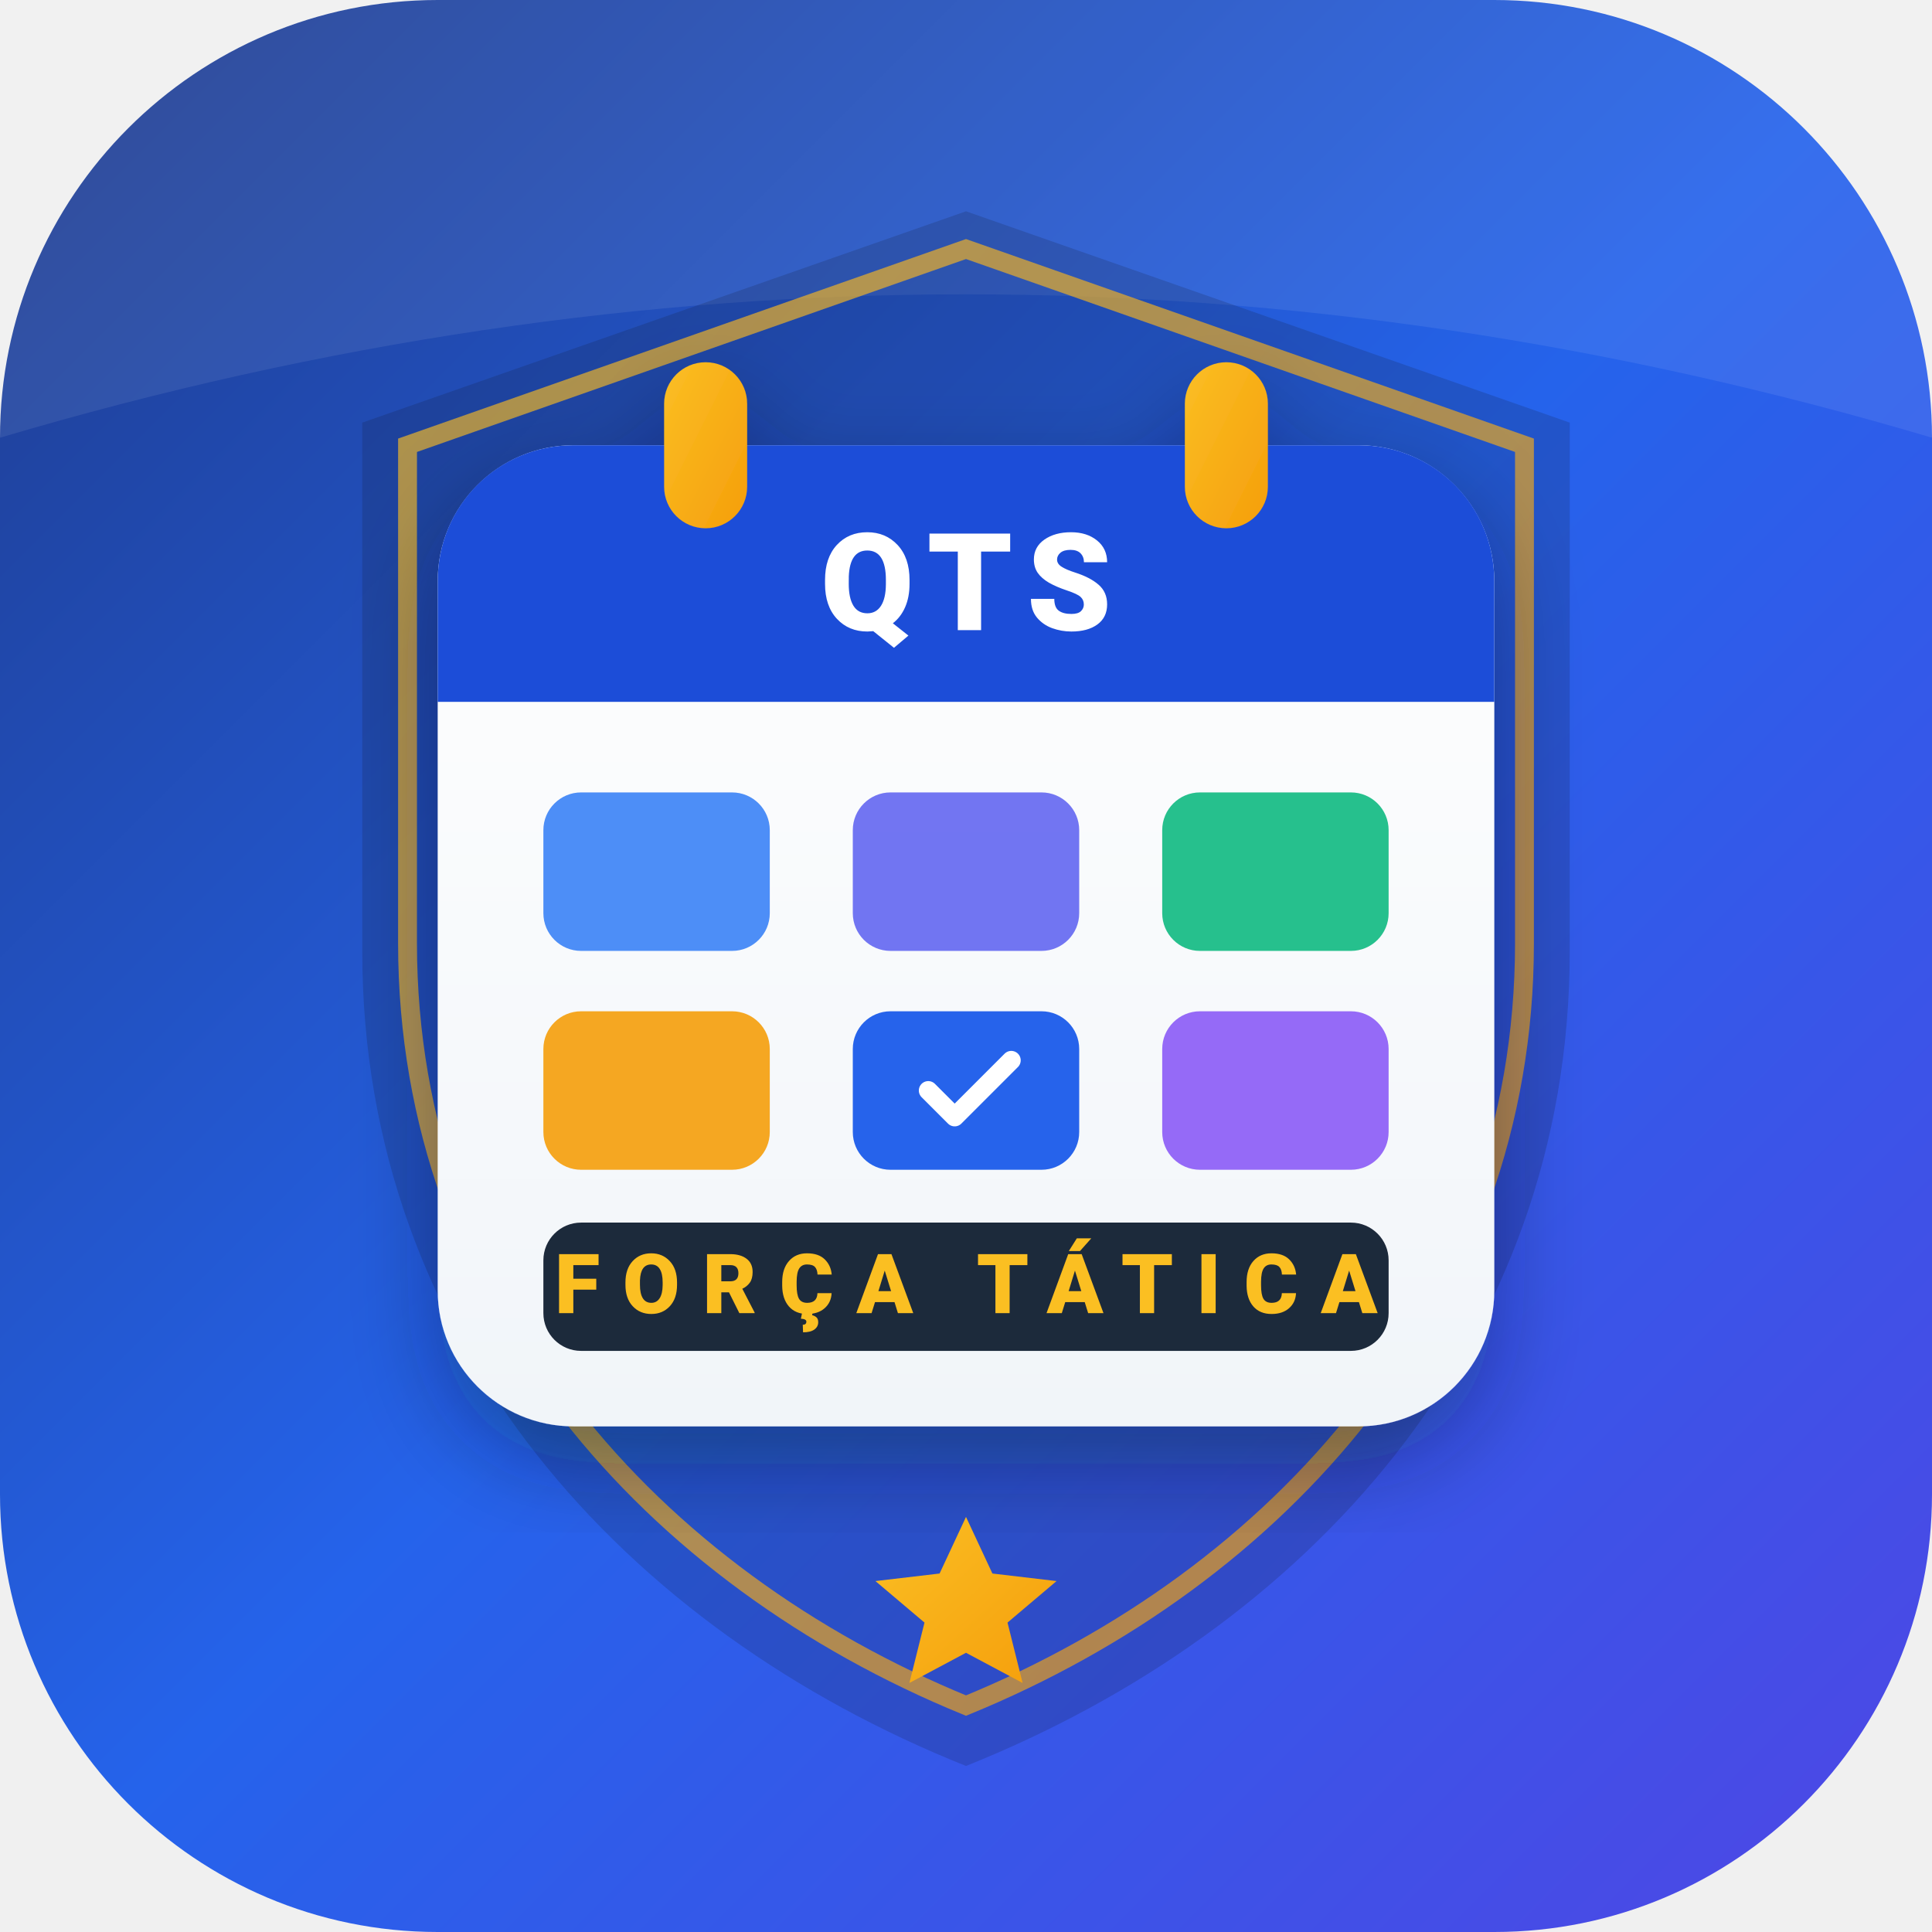
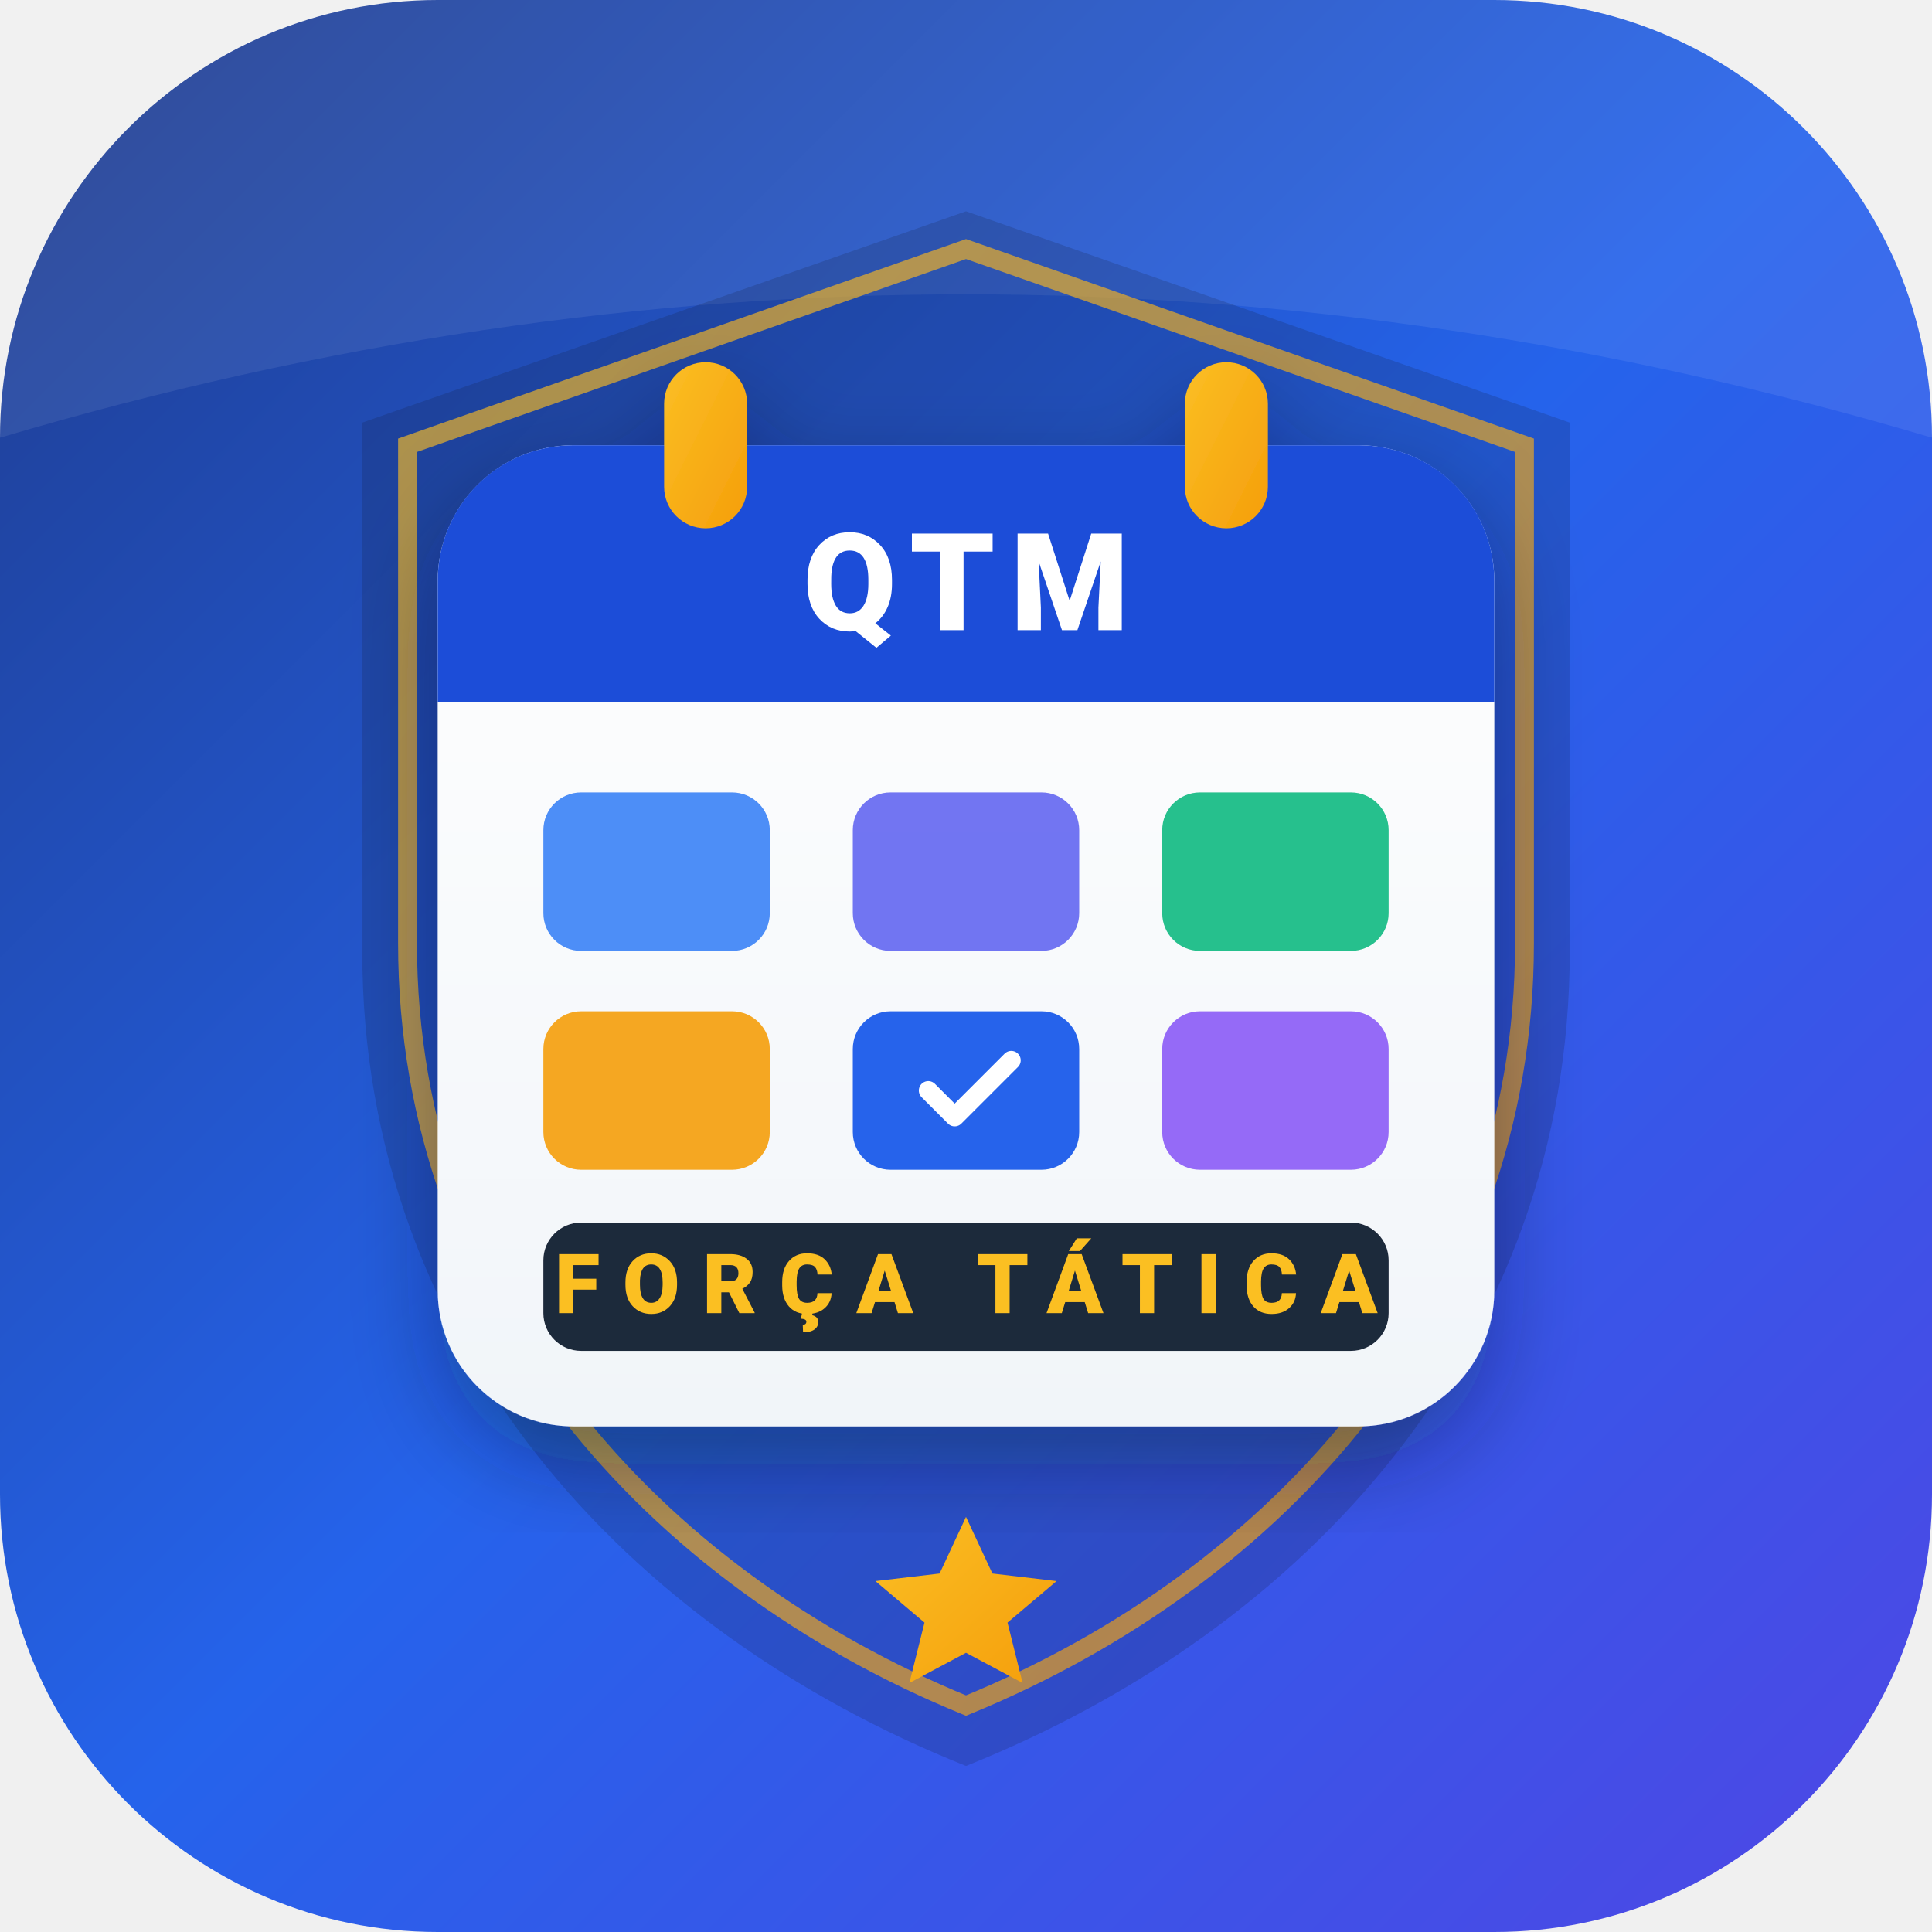
<svg xmlns="http://www.w3.org/2000/svg" viewBox="0 0 512 512" width="512" height="512">
  <defs>
    <linearGradient id="bgGrad" x1="0%" y1="0%" x2="100%" y2="100%">
      <stop offset="0%" stop-color="#1e3a8a" />
      <stop offset="50%" stop-color="#2563eb" />
      <stop offset="100%" stop-color="#4f46e5" />
    </linearGradient>
    <linearGradient id="goldGrad" x1="0%" y1="0%" x2="100%" y2="100%">
      <stop offset="0%" stop-color="#fbbf24" />
      <stop offset="100%" stop-color="#f59e0b" />
    </linearGradient>
    <linearGradient id="cardGrad" x1="0%" y1="0%" x2="0%" y2="100%">
      <stop offset="0%" stop-color="#ffffff" />
      <stop offset="100%" stop-color="#f1f5f9" />
    </linearGradient>
    <filter id="shadow" x="-10%" y="-10%" width="120%" height="120%">
      <feDropShadow dx="0" dy="10" stdDeviation="12" flood-color="#0f172a" flood-opacity="0.35" />
    </filter>
  </defs>
  <rect width="512" height="512" rx="116" fill="url(#bgGrad)" />
  <path d="M 0 116 Q 256 40 512 116 L 512 0 L 0 0 Z" fill="#ffffff" opacity="0.08" />
  <path d="M256 56 L416 112 L416 252 C416 356 346 432 256 468 C166 432 96 356 96 252 L96 112 Z" fill="#0f172a" opacity="0.18" />
  <path d="M256 66 L404 118 L404 250 C404 346 339 418 256 452 C173 418 108 346 108 250 L108 118 Z" fill="none" stroke="url(#goldGrad)" stroke-width="5" opacity="0.65" />
  <g filter="url(#shadow)">
    <rect x="116" y="118" width="280" height="260" rx="36" fill="url(#cardGrad)" />
    <path d="M 116 154 C 116 134 132 118 152 118 L 360 118 C 380 118 396 134 396 154 L 396 186 L 116 186 Z" fill="#1d4ed8" />
    <rect x="176" y="96" width="22" height="44" rx="11" fill="url(#goldGrad)" />
    <rect x="314" y="96" width="22" height="44" rx="11" fill="url(#goldGrad)" />
-     <text x="256" y="167" font-family="system-ui, -apple-system, 'Segoe UI', Roboto, Helvetica, Arial, sans-serif" font-size="36" font-weight="900" fill="#ffffff" text-anchor="middle" letter-spacing="4">QTS</text>
+     <text x="256" y="167" font-family="system-ui, -apple-system, 'Segoe UI', Roboto, Helvetica, Arial, sans-serif" font-size="36" font-weight="900" fill="#ffffff" text-anchor="middle" letter-spacing="4">QTM</text>
    <rect x="144" y="210" width="60" height="42" rx="10" fill="#3b82f6" opacity="0.9" />
    <rect x="226" y="210" width="60" height="42" rx="10" fill="#6366f1" opacity="0.9" />
    <rect x="308" y="210" width="60" height="42" rx="10" fill="#10b981" opacity="0.9" />
    <rect x="144" y="268" width="60" height="42" rx="10" fill="#f59e0b" opacity="0.9" />
    <rect x="226" y="268" width="60" height="42" rx="10" fill="#2563eb" />
    <path d="M246 289 L253 296 L268 281" fill="none" stroke="#ffffff" stroke-width="5" stroke-linecap="round" stroke-linejoin="round" />
    <rect x="308" y="268" width="60" height="42" rx="10" fill="#8b5cf6" opacity="0.9" />
    <rect x="144" y="324" width="224" height="34" rx="10" fill="#1e293b" />
    <text x="256" y="348" font-family="system-ui, -apple-system, 'Segoe UI', Roboto, Helvetica, Arial, sans-serif" font-size="22" font-weight="800" fill="#fbbf24" text-anchor="middle" letter-spacing="6">FORÇA TÁTICA</text>
  </g>
  <polygon points="256,402 263,417 280,419 267,430 271,446 256,438 241,446 245,430 232,419 249,417" fill="url(#goldGrad)" />
</svg>
